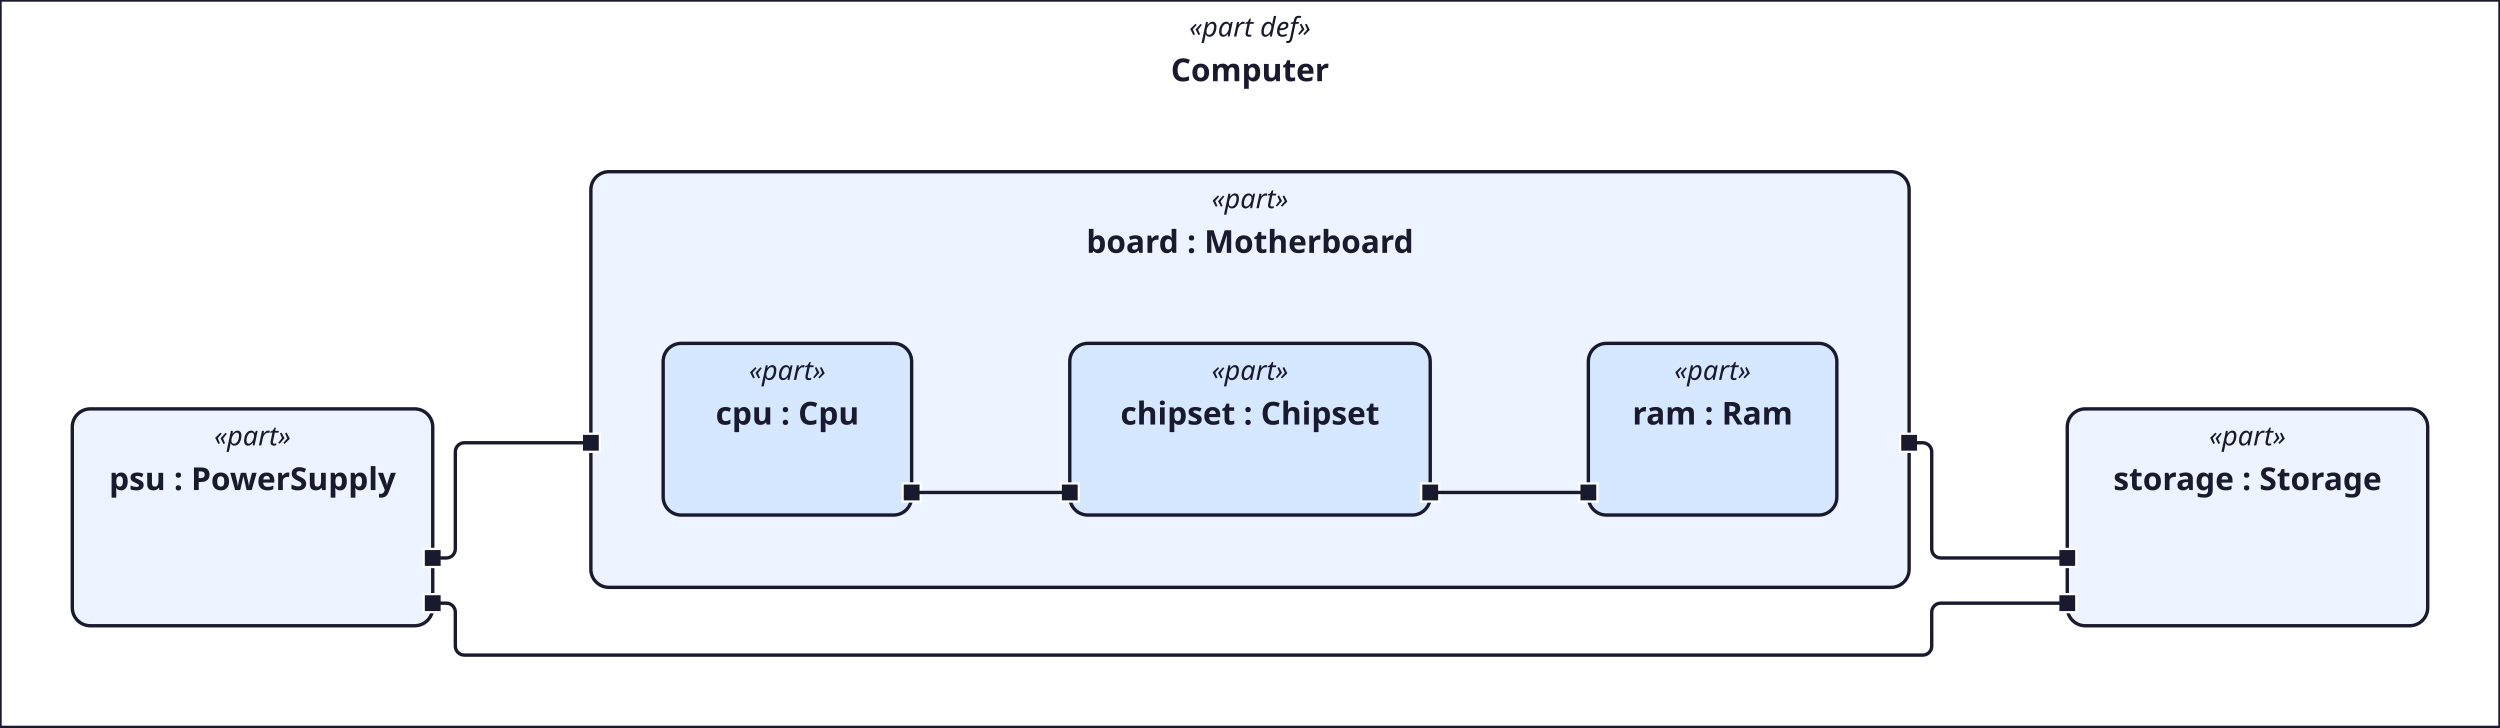
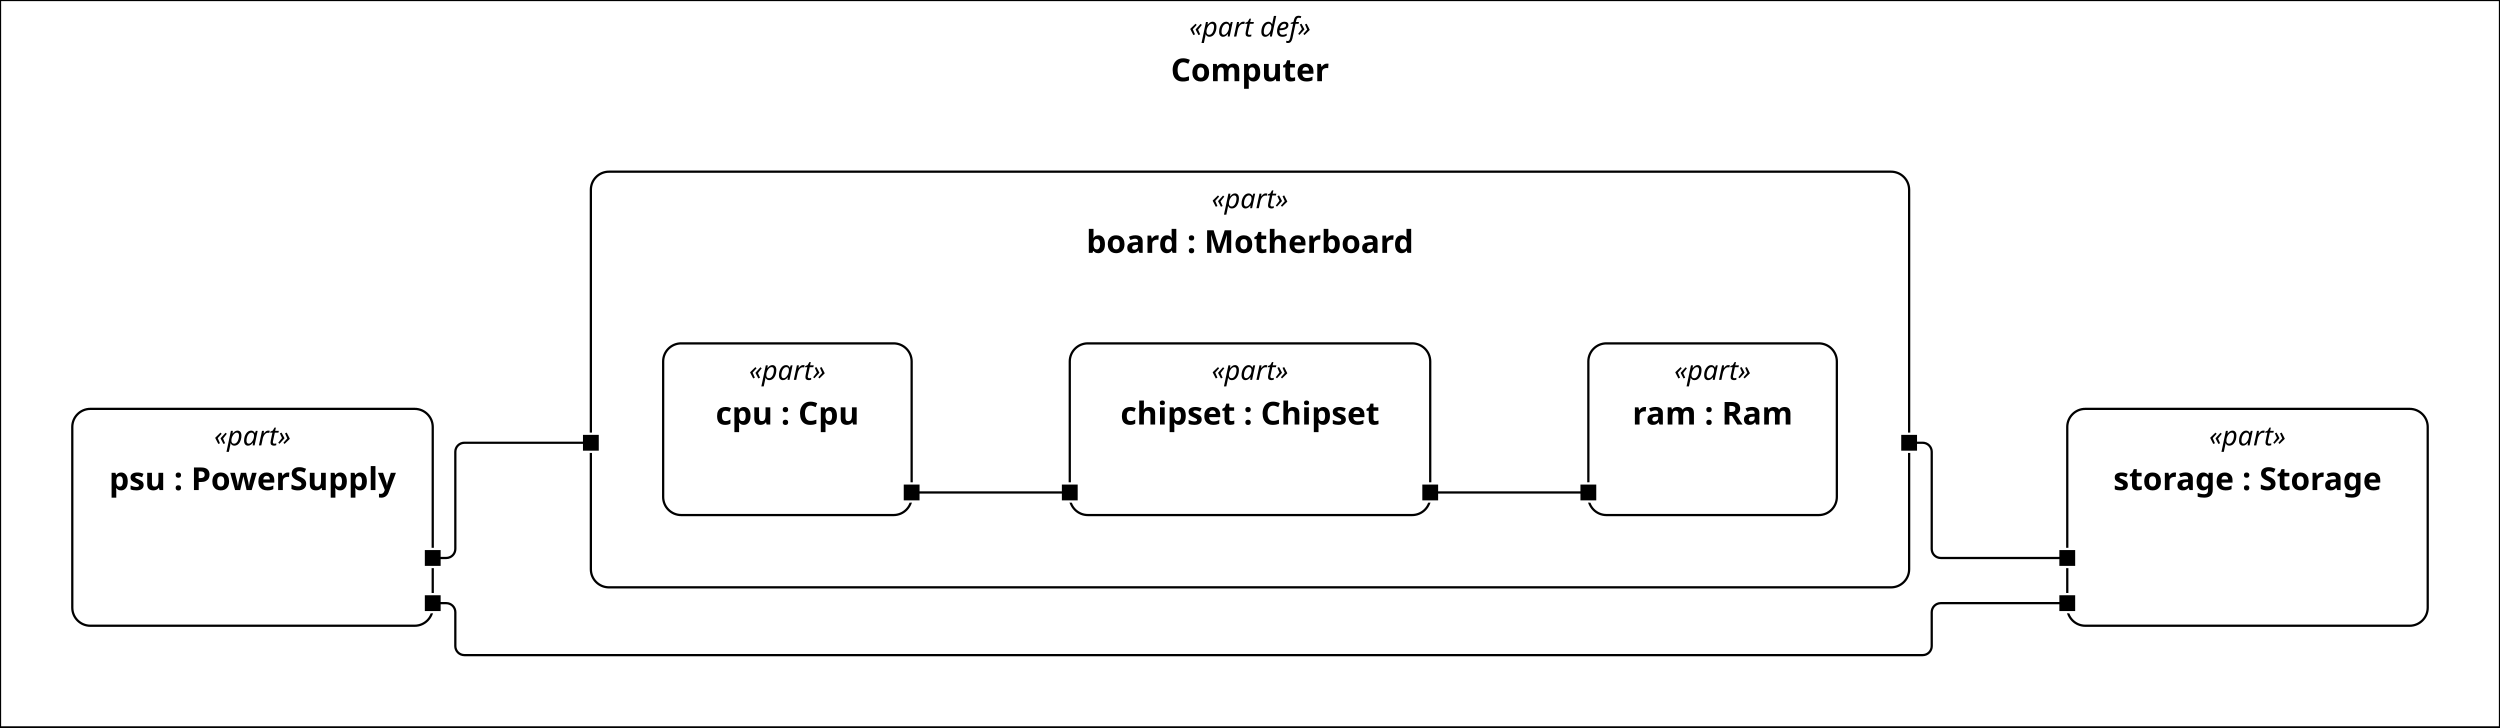
<svg xmlns="http://www.w3.org/2000/svg" width="1106.68" height="322.00" viewBox="0 0 1106.68 322.00">
  <defs>
    <marker id="line-end-open-chevron" markerWidth="10" markerHeight="7" refX="9" refY="3.5" orient="auto">
-       <polyline points="0 0, 10 3.5, 0 7" fill="none" stroke="#1A1A2E" stroke-width="1.50" />
+       <polyline points="0 0, 10 3.5, 0 7" fill="none" stroke="#000000" stroke-width="1.00" />
    </marker>
    <marker id="line-end-hollow-triangle" markerWidth="10" markerHeight="7" refX="9" refY="3.5" orient="auto">
-       <polygon points="0 0, 10 3.5, 0 7" fill="#FFFFFF" stroke="#1A1A2E" stroke-width="1.50" />
+       <polygon points="0 0, 10 3.5, 0 7" fill="#FFFFFF" stroke="#000000" stroke-width="1.00" />
    </marker>
    <marker id="line-end-filled-arrow" markerWidth="10" markerHeight="7" refX="9" refY="3.5" orient="auto">
-       <polygon points="0 0, 10 3.5, 0 7" fill="#1A1A2E" stroke="#1A1A2E" stroke-width="1.50" />
+       <polygon points="0 0, 10 3.5, 0 7" fill="#000000" stroke="#000000" stroke-width="1.00" />
    </marker>
    <marker id="line-end-hollow-triangle-crossbar" markerWidth="10" markerHeight="7" refX="9" refY="3.5" orient="auto">
-       <polygon points="0 0, 10 3.5, 0 7" fill="#FFFFFF" stroke="#1A1A2E" stroke-width="1.50" />
-       <line x1="7" y1="0" x2="7" y2="7" stroke="#1A1A2E" stroke-width="1.50" />
+       <polygon points="0 0, 10 3.5, 0 7" fill="#FFFFFF" stroke="#000000" stroke-width="1.00" />
+       <line x1="7" y1="0" x2="7" y2="7" stroke="#000000" stroke-width="1.00" />
    </marker>
    <marker id="line-end-hollow-diamond" markerWidth="14" markerHeight="8" refX="13" refY="4" orient="auto">
-       <polygon points="1 4, 7 0, 13 4, 7 8" fill="#FFFFFF" stroke="#1A1A2E" stroke-width="1.50" />
+       <polygon points="1 4, 7 0, 13 4, 7 8" fill="#FFFFFF" stroke="#000000" stroke-width="1.00" />
    </marker>
    <marker id="line-end-filled-diamond" markerWidth="14" markerHeight="8" refX="13" refY="4" orient="auto">
-       <polygon points="1 4, 7 0, 13 4, 7 8" fill="#1A1A2E" stroke="#1A1A2E" stroke-width="1.50" />
+       <polygon points="1 4, 7 0, 13 4, 7 8" fill="#000000" stroke="#000000" stroke-width="1.00" />
    </marker>
    <marker id="line-end-circle" markerWidth="10" markerHeight="10" refX="9" refY="5" orient="auto">
-       <circle cx="5" cy="5" r="4" fill="#FFFFFF" stroke="#1A1A2E" stroke-width="1.50" />
+       <circle cx="5" cy="5" r="4" fill="#FFFFFF" stroke="#000000" stroke-width="1.00" />
    </marker>
    <marker id="line-end-bar" markerWidth="4" markerHeight="12" refX="2" refY="6" orient="auto">
-       <line x1="2" y1="0" x2="2" y2="12" stroke="#1A1A2E" stroke-width="1.50" />
+       <line x1="2" y1="0" x2="2" y2="12" stroke="#000000" stroke-width="1.00" />
    </marker>
    <filter id="label-bg" x="-0.05" y="-0.05" width="1.1" height="1.1">
      <feFlood flood-color="#FFFFFF" />
      <feComposite in="SourceGraphic" operator="over" />
    </filter>
  </defs>
-   <rect x="0.00" y="0.00" width="1106.68" height="322.00" fill="#FFFFFF" stroke="#1A1A2E" stroke-width="1.50" />
-   <text x="553.34" y="12.00" font-family="Noto Sans, sans-serif" font-size="12.00" font-style="italic" fill="#1A1A2E" text-anchor="middle" dominant-baseline="middle">«part def»</text>
-   <text x="553.34" y="31.00" font-family="Noto Sans, sans-serif" font-size="14.00" font-weight="bold" fill="#1A1A2E" text-anchor="middle" dominant-baseline="middle">Computer</text>
-   <rect x="261.56" y="76.00" width="583.56" height="184.00" fill="#EEF4FF" stroke="#1A1A2E" stroke-width="1.50" rx="8.00" ry="8.00" />
-   <text x="553.34" y="88.00" font-family="Noto Sans, sans-serif" font-size="12.00" font-style="italic" fill="#1A1A2E" text-anchor="middle" dominant-baseline="middle">«part»</text>
-   <text x="553.34" y="107.00" font-family="Noto Sans, sans-serif" font-size="14.00" font-weight="bold" fill="#1A1A2E" text-anchor="middle" dominant-baseline="middle">board : Motherboard</text>
-   <rect x="293.56" y="152.00" width="110.00" height="76.00" fill="#D6E8FF" stroke="#1A1A2E" stroke-width="1.50" rx="8.00" ry="8.00" />
-   <text x="348.56" y="164.00" font-family="Noto Sans, sans-serif" font-size="12.00" font-style="italic" fill="#1A1A2E" text-anchor="middle" dominant-baseline="middle">«part»</text>
-   <text x="348.56" y="183.00" font-family="Noto Sans, sans-serif" font-size="14.00" font-weight="bold" fill="#1A1A2E" text-anchor="middle" dominant-baseline="middle">cpu : Cpu</text>
-   <rect x="473.56" y="152.00" width="159.56" height="76.00" fill="#D6E8FF" stroke="#1A1A2E" stroke-width="1.50" rx="8.00" ry="8.00" />
-   <text x="553.34" y="164.00" font-family="Noto Sans, sans-serif" font-size="12.00" font-style="italic" fill="#1A1A2E" text-anchor="middle" dominant-baseline="middle">«part»</text>
-   <text x="553.34" y="183.00" font-family="Noto Sans, sans-serif" font-size="14.00" font-weight="bold" fill="#1A1A2E" text-anchor="middle" dominant-baseline="middle">chipset : Chipset</text>
-   <rect x="703.12" y="152.00" width="110.00" height="76.00" fill="#D6E8FF" stroke="#1A1A2E" stroke-width="1.50" rx="8.00" ry="8.00" />
-   <text x="758.12" y="164.00" font-family="Noto Sans, sans-serif" font-size="12.00" font-style="italic" fill="#1A1A2E" text-anchor="middle" dominant-baseline="middle">«part»</text>
-   <text x="758.12" y="183.00" font-family="Noto Sans, sans-serif" font-size="14.00" font-weight="bold" fill="#1A1A2E" text-anchor="middle" dominant-baseline="middle">ram : Ram</text>
-   <rect x="399.56" y="214.00" width="8.00" height="8.00" fill="#1A1A2E" stroke="#FFFFFF" stroke-width="1.00" />
-   <rect x="469.56" y="214.00" width="8.00" height="8.00" fill="#1A1A2E" stroke="#FFFFFF" stroke-width="1.00" />
-   <path d="M 403.56 218.00 L 473.56 218.00" fill="none" stroke="#1A1A2E" stroke-width="1.50" />
-   <rect x="629.12" y="214.00" width="8.00" height="8.00" fill="#1A1A2E" stroke="#FFFFFF" stroke-width="1.00" />
-   <rect x="699.12" y="214.00" width="8.00" height="8.00" fill="#1A1A2E" stroke="#FFFFFF" stroke-width="1.00" />
-   <path d="M 633.12 218.00 L 703.12 218.00" fill="none" stroke="#1A1A2E" stroke-width="1.50" />
-   <rect x="32.00" y="181.00" width="159.56" height="96.00" fill="#EEF4FF" stroke="#1A1A2E" stroke-width="1.50" rx="8.00" ry="8.00" />
-   <text x="111.78" y="193.00" font-family="Noto Sans, sans-serif" font-size="12.00" font-style="italic" fill="#1A1A2E" text-anchor="middle" dominant-baseline="middle">«part»</text>
-   <text x="111.78" y="212.00" font-family="Noto Sans, sans-serif" font-size="14.00" font-weight="bold" fill="#1A1A2E" text-anchor="middle" dominant-baseline="middle">psu : PowerSupply</text>
-   <rect x="915.12" y="181.00" width="159.56" height="96.00" fill="#EEF4FF" stroke="#1A1A2E" stroke-width="1.50" rx="8.00" ry="8.00" />
-   <text x="994.90" y="193.00" font-family="Noto Sans, sans-serif" font-size="12.00" font-style="italic" fill="#1A1A2E" text-anchor="middle" dominant-baseline="middle">«part»</text>
-   <text x="994.90" y="212.00" font-family="Noto Sans, sans-serif" font-size="14.00" font-weight="bold" fill="#1A1A2E" text-anchor="middle" dominant-baseline="middle">storage : Storage</text>
-   <rect x="187.56" y="243.00" width="8.00" height="8.00" fill="#1A1A2E" stroke="#FFFFFF" stroke-width="1.00" />
-   <rect x="257.56" y="192.00" width="8.00" height="8.00" fill="#1A1A2E" stroke="#FFFFFF" stroke-width="1.00" />
-   <path d="M 191.56 247.00 L 197.56 247.00 A 4.00 4.00 0 0 0 201.56 243.00 L 201.56 200.00 A 4.00 4.00 0 0 1 205.56 196.00 L 261.56 196.00" fill="none" stroke="#1A1A2E" stroke-width="1.50" />
-   <rect x="187.56" y="263.00" width="8.00" height="8.00" fill="#1A1A2E" stroke="#FFFFFF" stroke-width="1.00" />
-   <rect x="911.12" y="263.00" width="8.00" height="8.00" fill="#1A1A2E" stroke="#FFFFFF" stroke-width="1.00" />
-   <path d="M 191.56 267.00 L 197.56 267.00 A 4.00 4.00 0 0 1 201.56 271.00 L 201.56 286.00 A 4.00 4.00 0 0 0 205.56 290.00 L 851.12 290.00 A 4.00 4.00 0 0 0 855.12 286.00 L 855.12 271.00 A 4.00 4.00 0 0 1 859.12 267.00 L 915.12 267.00" fill="none" stroke="#1A1A2E" stroke-width="1.50" />
-   <rect x="841.12" y="192.00" width="8.00" height="8.00" fill="#1A1A2E" stroke="#FFFFFF" stroke-width="1.00" />
-   <rect x="911.12" y="243.00" width="8.00" height="8.00" fill="#1A1A2E" stroke="#FFFFFF" stroke-width="1.00" />
-   <path d="M 845.12 196.00 L 851.12 196.00 A 4.00 4.00 0 0 1 855.12 200.00 L 855.12 243.00 A 4.00 4.00 0 0 0 859.12 247.00 L 915.12 247.00" fill="none" stroke="#1A1A2E" stroke-width="1.50" />
+   <rect x="0.00" y="0.00" width="1106.68" height="322.00" fill="#FFFFFF" stroke="#000000" stroke-width="1.00" />
+   <text x="553.34" y="12.00" font-family="Noto Sans, sans-serif" font-size="12.00" font-style="italic" fill="#000000" text-anchor="middle" dominant-baseline="middle">«part def»</text>
+   <text x="553.34" y="31.00" font-family="Noto Sans, sans-serif" font-size="14.00" font-weight="bold" fill="#000000" text-anchor="middle" dominant-baseline="middle">Computer</text>
+   <rect x="261.56" y="76.00" width="583.56" height="184.00" fill="#FFFFFF" stroke="#000000" stroke-width="1.00" rx="8.00" ry="8.00" />
+   <text x="553.34" y="88.00" font-family="Noto Sans, sans-serif" font-size="12.00" font-style="italic" fill="#000000" text-anchor="middle" dominant-baseline="middle">«part»</text>
+   <text x="553.34" y="107.00" font-family="Noto Sans, sans-serif" font-size="14.00" font-weight="bold" fill="#000000" text-anchor="middle" dominant-baseline="middle">board : Motherboard</text>
+   <rect x="293.56" y="152.00" width="110.00" height="76.00" fill="#FFFFFF" stroke="#000000" stroke-width="1.00" rx="8.00" ry="8.00" />
+   <text x="348.56" y="164.00" font-family="Noto Sans, sans-serif" font-size="12.00" font-style="italic" fill="#000000" text-anchor="middle" dominant-baseline="middle">«part»</text>
+   <text x="348.56" y="183.00" font-family="Noto Sans, sans-serif" font-size="14.00" font-weight="bold" fill="#000000" text-anchor="middle" dominant-baseline="middle">cpu : Cpu</text>
+   <rect x="473.56" y="152.00" width="159.56" height="76.00" fill="#FFFFFF" stroke="#000000" stroke-width="1.00" rx="8.00" ry="8.00" />
+   <text x="553.34" y="164.00" font-family="Noto Sans, sans-serif" font-size="12.00" font-style="italic" fill="#000000" text-anchor="middle" dominant-baseline="middle">«part»</text>
+   <text x="553.34" y="183.00" font-family="Noto Sans, sans-serif" font-size="14.00" font-weight="bold" fill="#000000" text-anchor="middle" dominant-baseline="middle">chipset : Chipset</text>
+   <rect x="703.12" y="152.00" width="110.00" height="76.00" fill="#FFFFFF" stroke="#000000" stroke-width="1.00" rx="8.00" ry="8.00" />
+   <text x="758.12" y="164.00" font-family="Noto Sans, sans-serif" font-size="12.00" font-style="italic" fill="#000000" text-anchor="middle" dominant-baseline="middle">«part»</text>
+   <text x="758.12" y="183.00" font-family="Noto Sans, sans-serif" font-size="14.00" font-weight="bold" fill="#000000" text-anchor="middle" dominant-baseline="middle">ram : Ram</text>
+   <rect x="399.56" y="214.00" width="8.00" height="8.00" fill="#000000" stroke="#FFFFFF" stroke-width="1.00" />
+   <rect x="469.56" y="214.00" width="8.00" height="8.00" fill="#000000" stroke="#FFFFFF" stroke-width="1.00" />
+   <path d="M 403.56 218.00 L 473.56 218.00" fill="none" stroke="#000000" stroke-width="1.00" />
+   <rect x="629.12" y="214.00" width="8.00" height="8.00" fill="#000000" stroke="#FFFFFF" stroke-width="1.00" />
+   <rect x="699.12" y="214.00" width="8.00" height="8.00" fill="#000000" stroke="#FFFFFF" stroke-width="1.00" />
+   <path d="M 633.12 218.00 L 703.12 218.00" fill="none" stroke="#000000" stroke-width="1.00" />
+   <rect x="32.00" y="181.00" width="159.56" height="96.00" fill="#FFFFFF" stroke="#000000" stroke-width="1.00" rx="8.00" ry="8.00" />
+   <text x="111.78" y="193.00" font-family="Noto Sans, sans-serif" font-size="12.00" font-style="italic" fill="#000000" text-anchor="middle" dominant-baseline="middle">«part»</text>
+   <text x="111.78" y="212.00" font-family="Noto Sans, sans-serif" font-size="14.00" font-weight="bold" fill="#000000" text-anchor="middle" dominant-baseline="middle">psu : PowerSupply</text>
+   <rect x="915.12" y="181.00" width="159.56" height="96.00" fill="#FFFFFF" stroke="#000000" stroke-width="1.00" rx="8.00" ry="8.00" />
+   <text x="994.90" y="193.00" font-family="Noto Sans, sans-serif" font-size="12.00" font-style="italic" fill="#000000" text-anchor="middle" dominant-baseline="middle">«part»</text>
+   <text x="994.90" y="212.00" font-family="Noto Sans, sans-serif" font-size="14.00" font-weight="bold" fill="#000000" text-anchor="middle" dominant-baseline="middle">storage : Storage</text>
+   <rect x="187.56" y="243.00" width="8.00" height="8.00" fill="#000000" stroke="#FFFFFF" stroke-width="1.00" />
+   <rect x="257.56" y="192.00" width="8.00" height="8.00" fill="#000000" stroke="#FFFFFF" stroke-width="1.00" />
+   <path d="M 191.56 247.00 L 197.56 247.00 A 4.00 4.00 0 0 0 201.56 243.00 L 201.56 200.00 A 4.00 4.00 0 0 1 205.56 196.00 L 261.56 196.00" fill="none" stroke="#000000" stroke-width="1.00" />
+   <rect x="187.56" y="263.00" width="8.00" height="8.00" fill="#000000" stroke="#FFFFFF" stroke-width="1.00" />
+   <rect x="911.12" y="263.00" width="8.00" height="8.00" fill="#000000" stroke="#FFFFFF" stroke-width="1.00" />
+   <path d="M 191.56 267.00 L 197.56 267.00 A 4.00 4.00 0 0 1 201.56 271.00 L 201.56 286.00 A 4.00 4.00 0 0 0 205.56 290.00 L 851.12 290.00 A 4.00 4.00 0 0 0 855.12 286.00 L 855.12 271.00 A 4.00 4.00 0 0 1 859.12 267.00 L 915.12 267.00" fill="none" stroke="#000000" stroke-width="1.00" />
+   <rect x="841.12" y="192.00" width="8.00" height="8.00" fill="#000000" stroke="#FFFFFF" stroke-width="1.00" />
+   <rect x="911.12" y="243.00" width="8.00" height="8.00" fill="#000000" stroke="#FFFFFF" stroke-width="1.00" />
+   <path d="M 845.12 196.00 L 851.12 196.00 A 4.00 4.00 0 0 1 855.12 200.00 L 855.12 243.00 A 4.00 4.00 0 0 0 859.12 247.00 L 915.12 247.00" fill="none" stroke="#000000" stroke-width="1.00" />
</svg>
